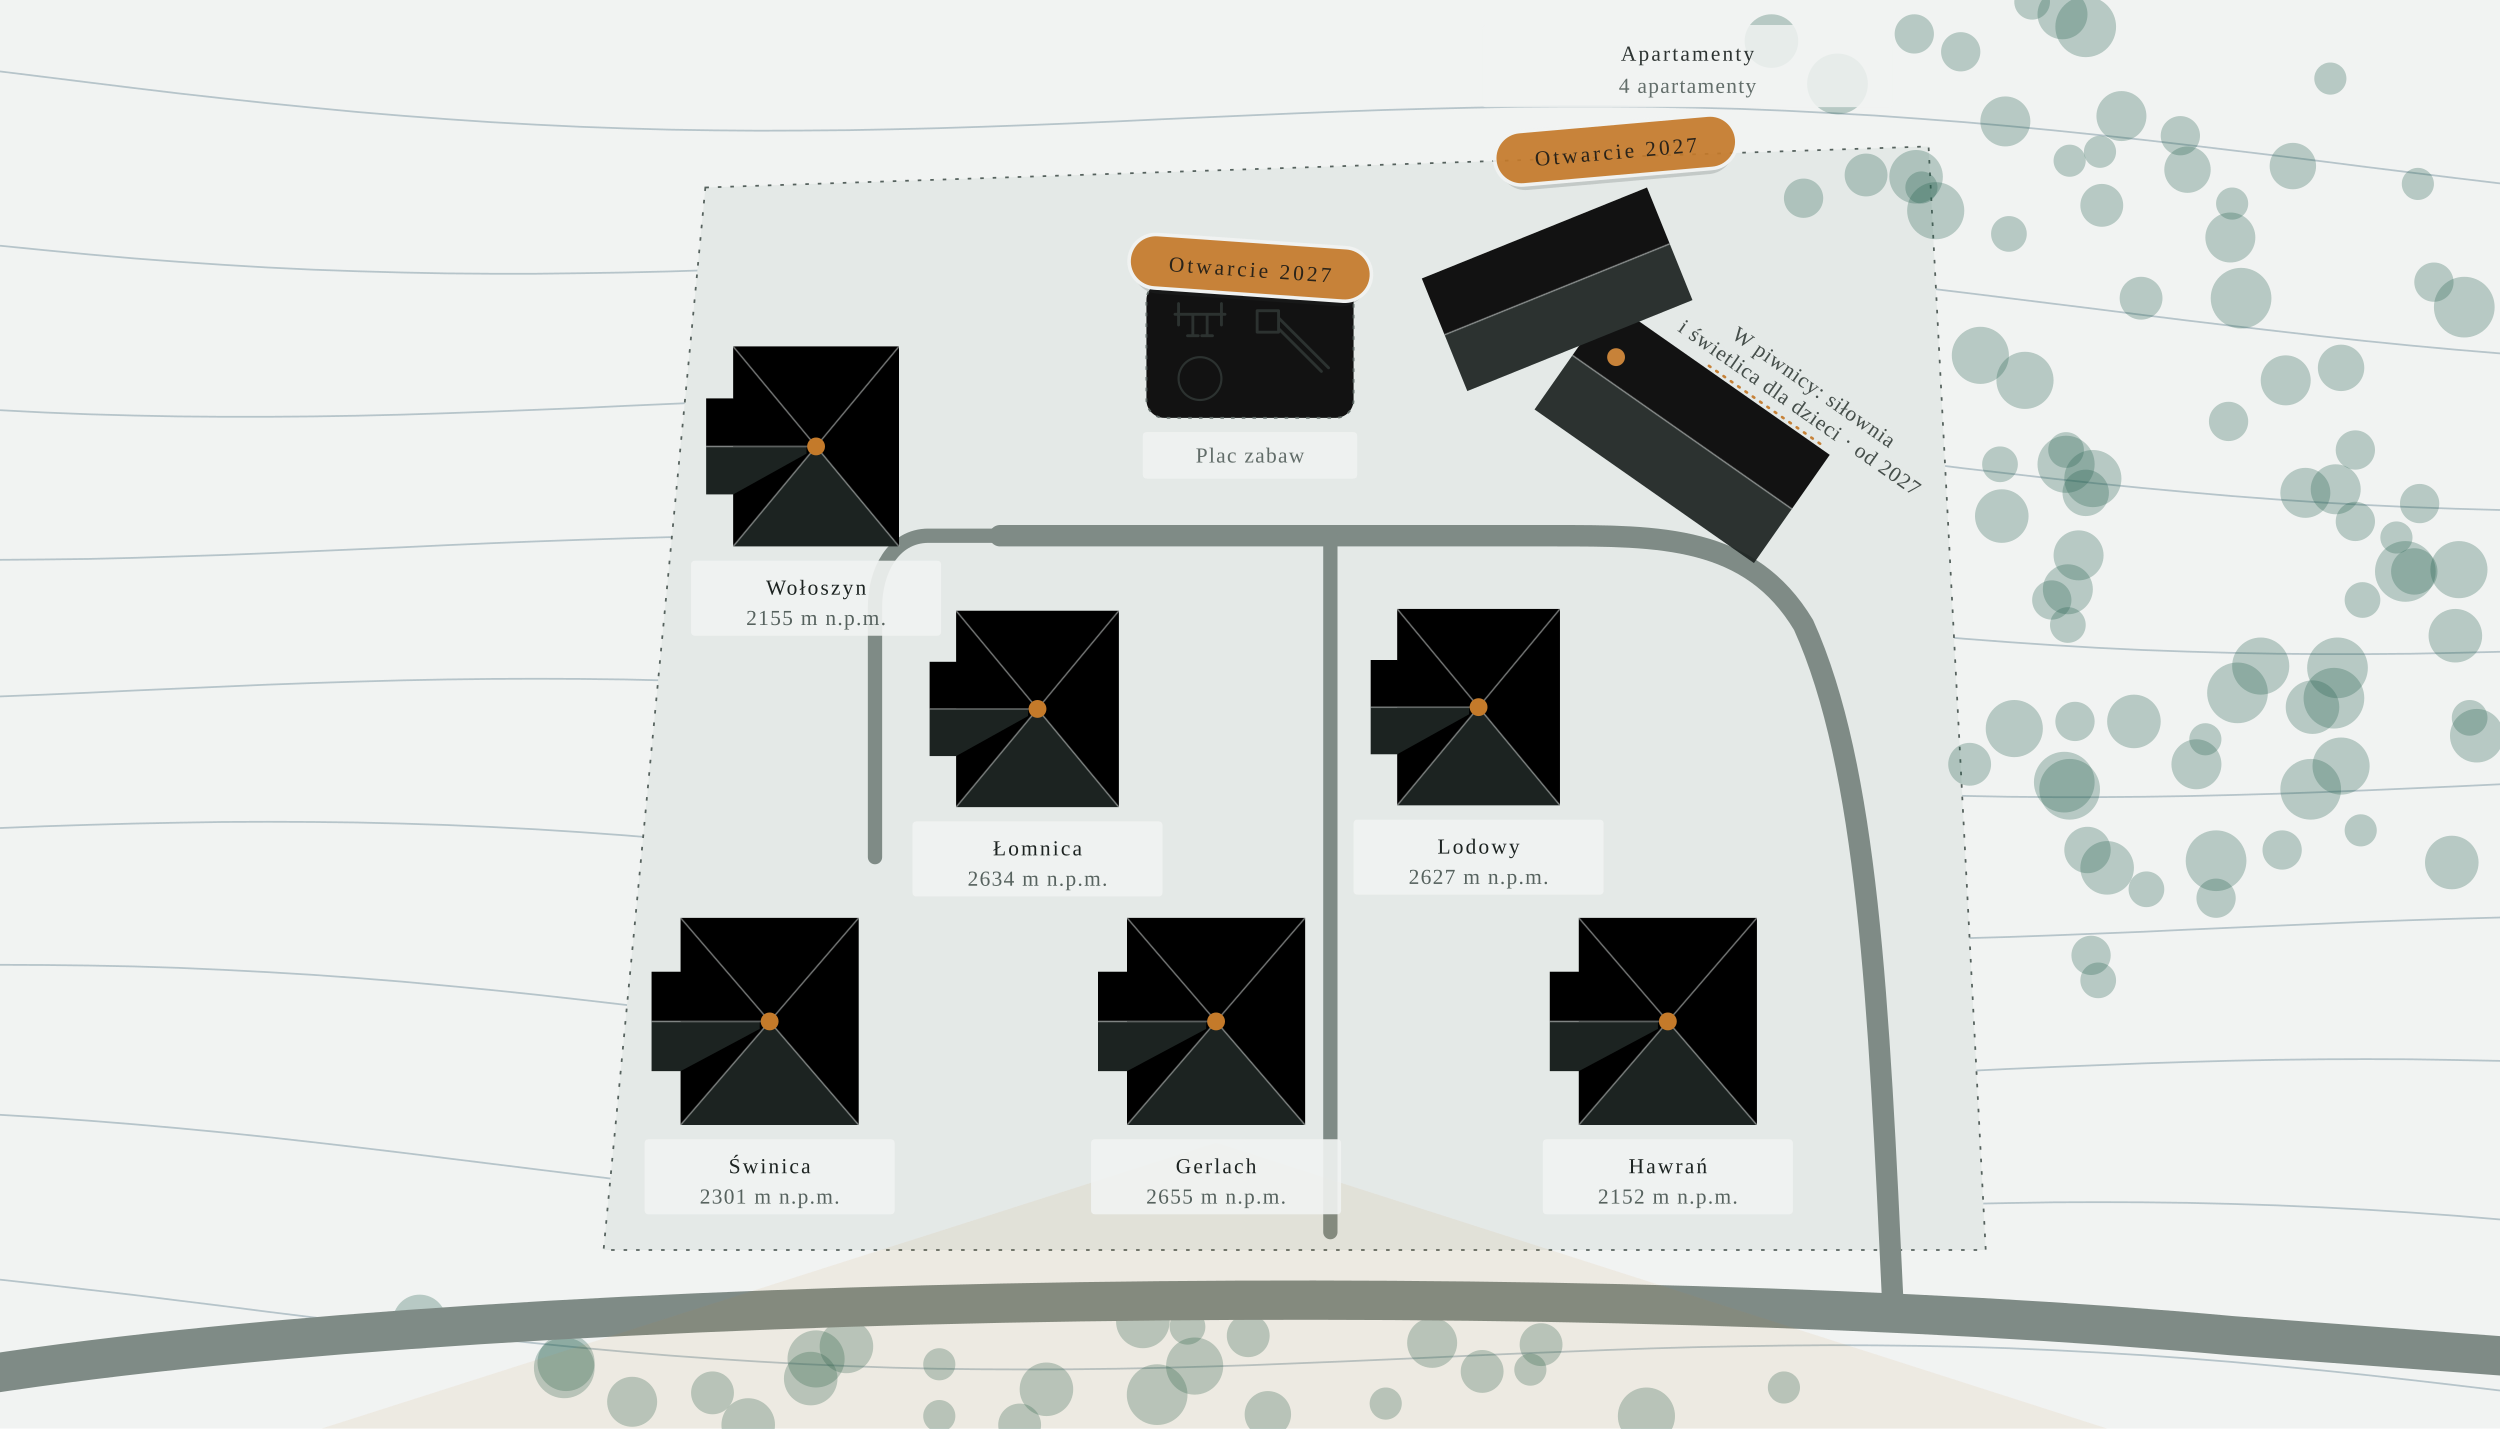
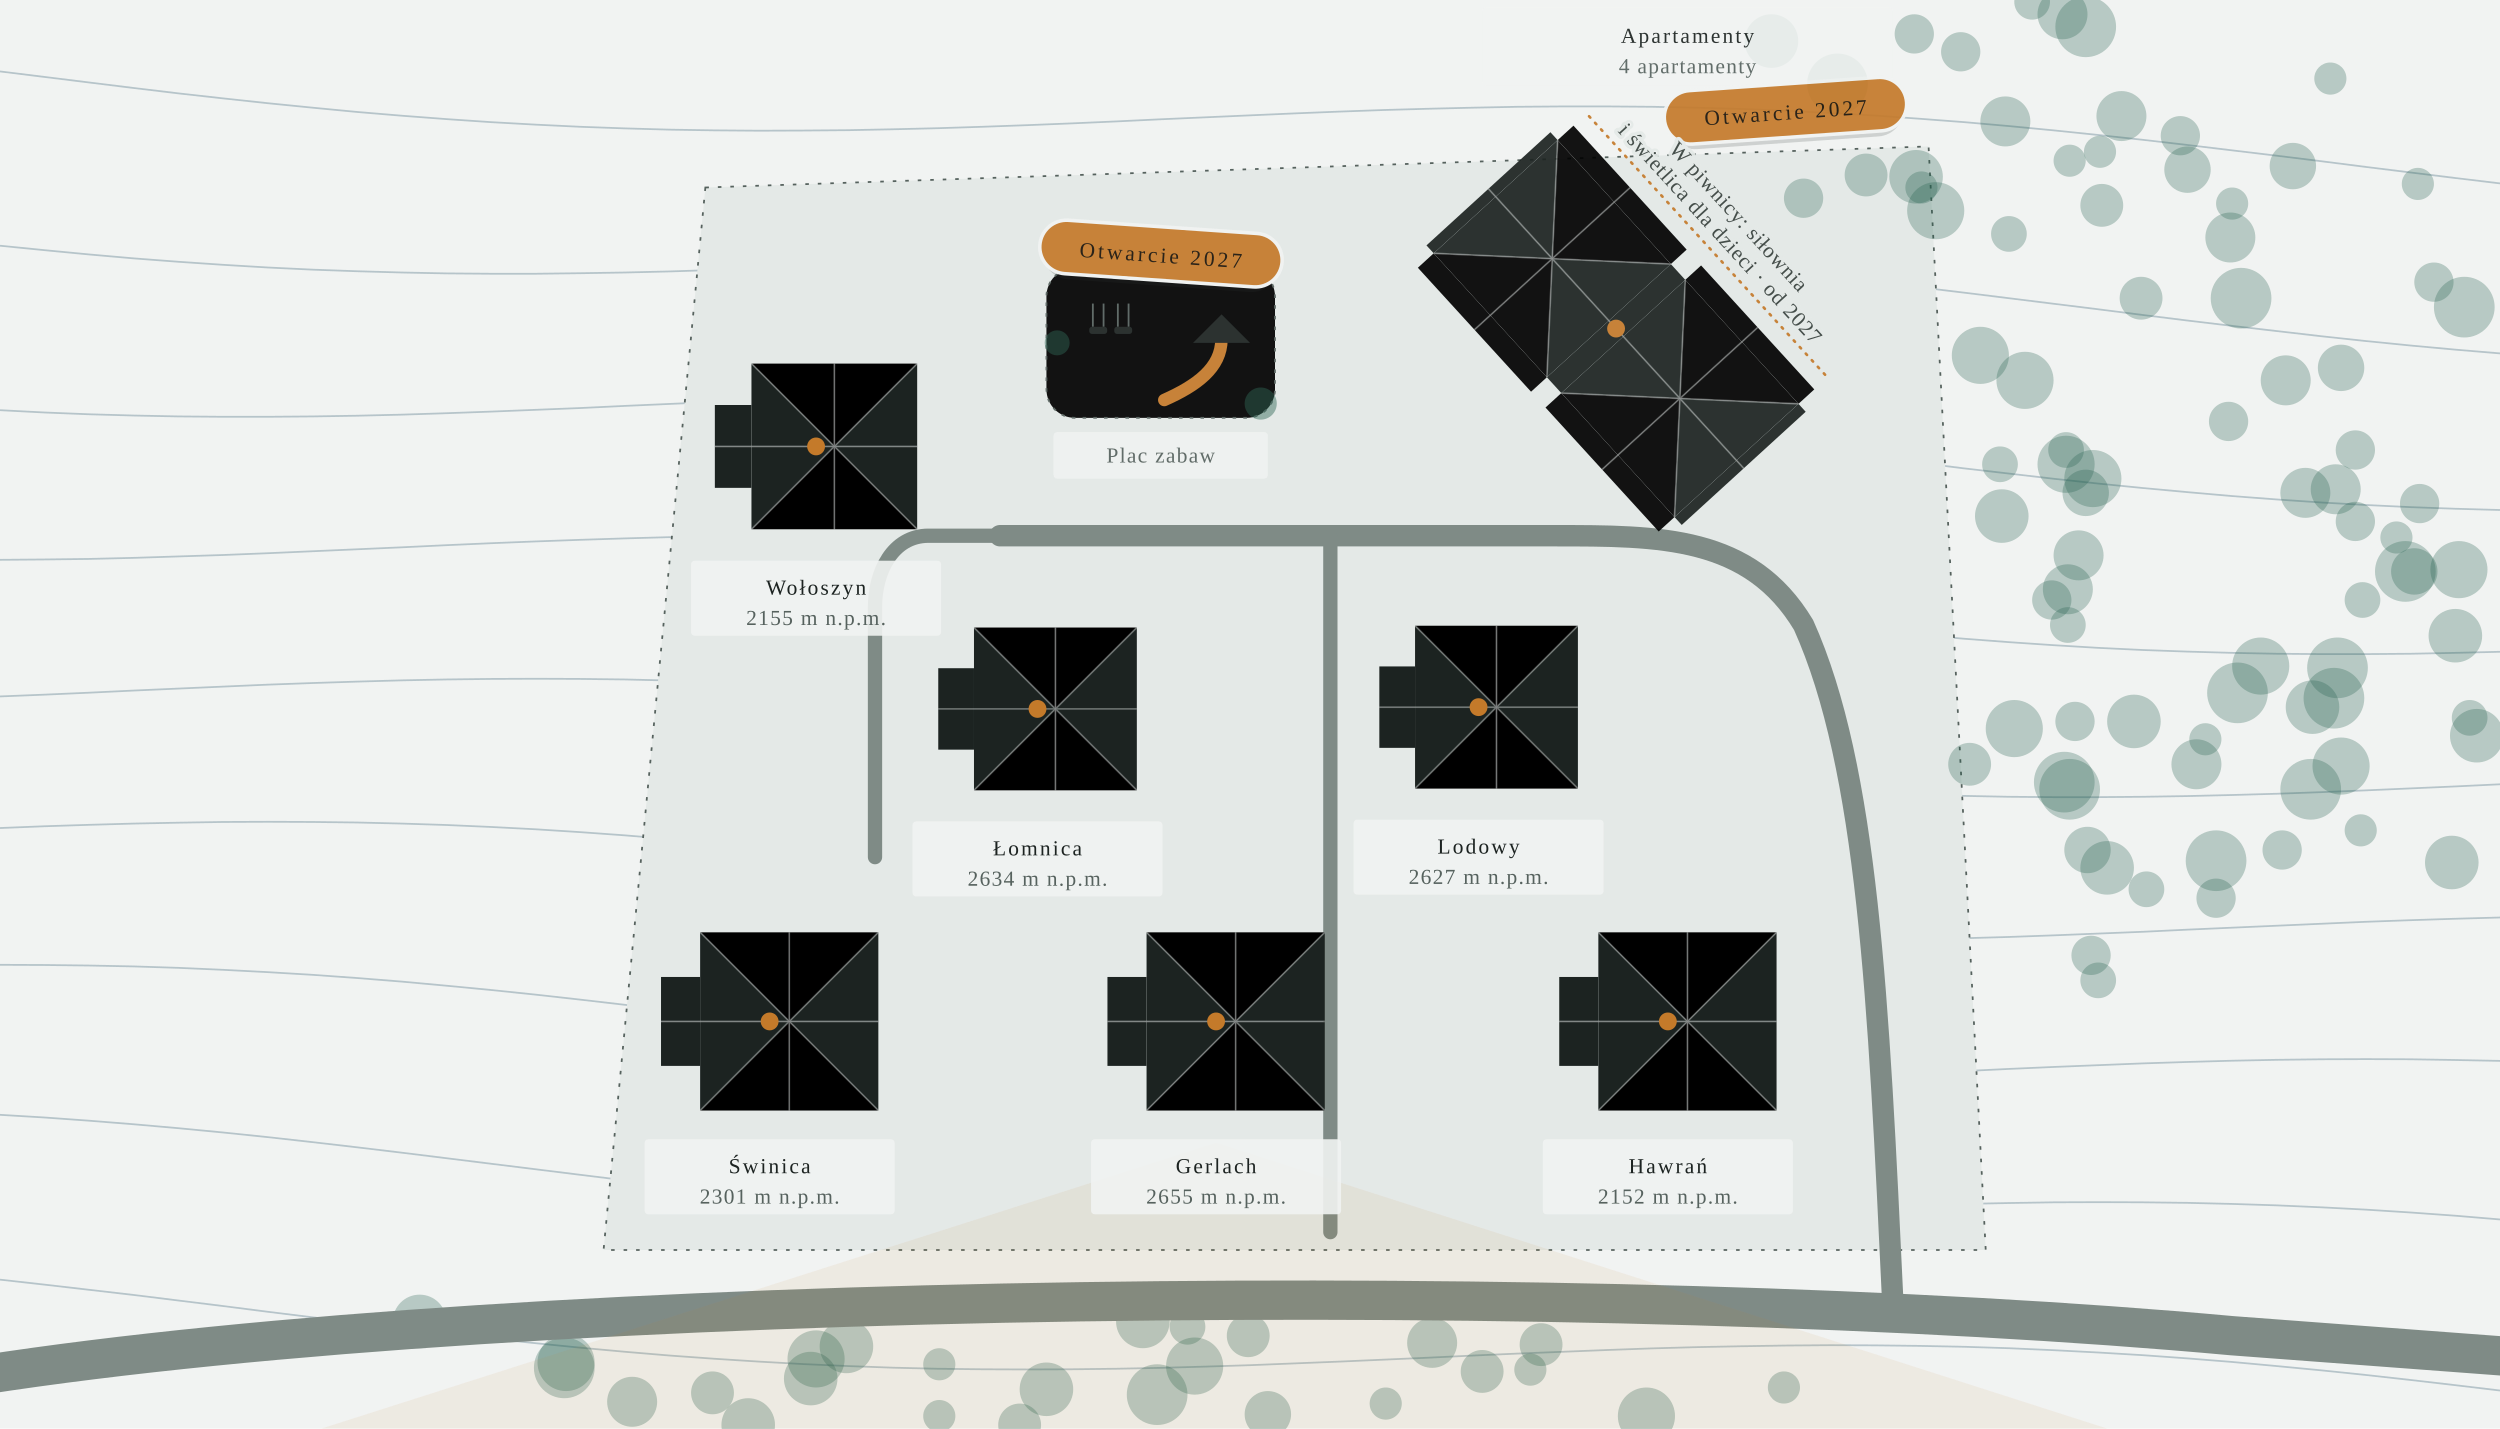
<svg xmlns="http://www.w3.org/2000/svg" viewBox="0 0 1400 800" role="img" aria-labelledby="g1-tytul">
-   <style>.teren{fill:var(--color-tlo,#f1f3f2)}.dzialka{fill:var(--color-tlo-2,#e4e9e7)}.poziomice path{fill:none;stroke:var(--color-poziomica,#6e8b98);stroke-width:1;opacity:.45;vector-effect:non-scaling-stroke}.droga{fill:none;stroke:var(--color-linia-mocna,#7f8b86);stroke-linecap:round;stroke-linejoin:round}.ogrodzenie{fill:none;stroke:var(--color-wyciszony,#56625e);stroke-width:1;stroke-dasharray:2 5;vector-effect:non-scaling-stroke}.las circle{fill:var(--color-swierk,#1f5c4a);opacity:.28}.stozek{fill:var(--color-bursztyn,#c47a2a);opacity:.08}.dach{fill:var(--color-atrament,#1c2321)}.dach-jasna{fill:color-mix(in srgb,var(--color-atrament,#1c2321) 78%,var(--color-tlo,#f1f3f2))}.dach-ciemna{fill:color-mix(in srgb,var(--color-atrament,#1c2321) 92%,#000)}.kalenica{fill:none;stroke:var(--color-tlo-2,#e4e9e7);stroke-width:1;opacity:.35;vector-effect:non-scaling-stroke}.is-wkrotce{opacity:.92}.plac{fill:color-mix(in srgb,var(--color-bursztyn,#c47a2a) 18%,var(--color-tlo,#f1f3f2))}.plac-obrys{fill:none;stroke:var(--color-wyciszony,#56625e);stroke-width:1;stroke-dasharray:2 4;vector-effect:non-scaling-stroke}.plac-znak{fill:none;stroke:var(--color-atrament,#1c2321);stroke-width:1.6;stroke-linecap:round;stroke-linejoin:round}.plac-piasek{fill:color-mix(in srgb,var(--color-bursztyn,#c47a2a) 40%,var(--color-tlo,#f1f3f2));stroke:var(--color-atrament,#1c2321);stroke-width:1.2}.naklejka-tlo{fill:var(--color-bursztyn,#c47a2a);stroke:var(--color-tlo,#f1f3f2);stroke-width:2}.naklejka-cien{fill:var(--color-atrament,#1c2321);opacity:.18}.naklejka-tekst{font:700 12px var(--font-ui,sans-serif);letter-spacing:.14em;text-transform:uppercase;fill:#1a1208}.piwnica-tekst{font:500 11px var(--font-ui,sans-serif);letter-spacing:.04em;fill:var(--color-atrament-2,#37413d);paint-order:stroke;stroke:var(--color-tlo-2,#e4e9e7);stroke-width:4px;stroke-linejoin:round}.piwnica-linia{fill:none;stroke:var(--color-bursztyn,#c47a2a);stroke-width:1.5;stroke-dasharray:1 4;stroke-linecap:round;vector-effect:non-scaling-stroke}.en{display:none}:root[lang="en"] .naklejka .pl,:root[lang="en"] .piwnica .pl{display:none}:root[lang="en"] .naklejka .en,:root[lang="en"] .piwnica .en{display:inline}.nazwa{font:700 15px var(--font-tabliczka,Georgia,serif);letter-spacing:.1em;text-transform:uppercase;fill:var(--color-atrament,#1c2321)}.opis{font:500 12px var(--font-ui,sans-serif);letter-spacing:.06em;fill:var(--color-wyciszony,#56625e)}.znacznik{fill:var(--color-bursztyn,#c47a2a)}.etykieta-tlo{fill:var(--color-tlo,#f1f3f2);opacity:.9}</style>
+   <style>.teren{fill:var(--color-tlo,#f1f3f2)}.dzialka{fill:var(--color-tlo-2,#e4e9e7)}.poziomice path{fill:none;stroke:var(--color-poziomica,#6e8b98);stroke-width:1;opacity:.45;vector-effect:non-scaling-stroke}.droga{fill:none;stroke:var(--color-linia-mocna,#7f8b86);stroke-linecap:round;stroke-linejoin:round}.ogrodzenie{fill:none;stroke:var(--color-wyciszony,#56625e);stroke-width:1;stroke-dasharray:2 5;vector-effect:non-scaling-stroke}.las circle{fill:var(--color-swierk,#1f5c4a);opacity:.28}.stozek{fill:var(--color-bursztyn,#c47a2a);opacity:.08}.dach{fill:var(--color-atrament,#1c2321)}.dach-jasna{fill:color-mix(in srgb,var(--color-atrament,#1c2321) 70%,var(--color-tlo,#f1f3f2))}.dach-pol{fill:color-mix(in srgb,var(--color-atrament,#1c2321) 84%,var(--color-tlo,#f1f3f2))}.dach-ciemna{fill:color-mix(in srgb,var(--color-atrament,#1c2321) 92%,#000)}.kalenica{fill:none;stroke:var(--color-tlo-2,#e4e9e7);stroke-width:1;opacity:.35;vector-effect:non-scaling-stroke}.is-wkrotce{opacity:.92}.plac{fill:color-mix(in srgb,var(--color-bursztyn,#c47a2a) 18%,var(--color-tlo,#f1f3f2))}.plac-obrys{fill:none;stroke:var(--color-wyciszony,#56625e);stroke-width:1;stroke-dasharray:2 4;vector-effect:non-scaling-stroke}.plac-drewno{fill:none;stroke:color-mix(in srgb,var(--color-bursztyn,#c47a2a) 55%,var(--color-atrament,#1c2321));stroke-width:3;stroke-linecap:round}.plac-lancuch{fill:none;stroke:var(--color-wyciszony,#56625e);stroke-width:1;vector-effect:non-scaling-stroke}.plac-siedzisko{fill:var(--color-atrament,#1c2321)}.plac-drewno-pole{fill:color-mix(in srgb,var(--color-bursztyn,#c47a2a) 55%,var(--color-atrament,#1c2321))}.plac-zjezdzalnia{fill:none;stroke:var(--color-bursztyn,#c47a2a);stroke-width:7;stroke-linecap:round}.plac-piasek{fill:color-mix(in srgb,var(--color-bursztyn,#c47a2a) 35%,var(--color-tlo,#f1f3f2));stroke:color-mix(in srgb,var(--color-bursztyn,#c47a2a) 55%,var(--color-atrament,#1c2321));stroke-width:3}.plac-krzew{fill:var(--color-swierk,#1f5c4a);opacity:.45}.naklejka-tlo{fill:var(--color-bursztyn,#c47a2a);stroke:var(--color-tlo,#f1f3f2);stroke-width:2}.naklejka-cien{fill:var(--color-atrament,#1c2321);opacity:.18}.naklejka-tekst{font:700 12px var(--font-ui,sans-serif);letter-spacing:.14em;text-transform:uppercase;fill:#1a1208}.piwnica-tekst{font:500 11px var(--font-ui,sans-serif);letter-spacing:.04em;fill:var(--color-atrament-2,#37413d);paint-order:stroke;stroke:var(--color-tlo-2,#e4e9e7);stroke-width:4px;stroke-linejoin:round}.piwnica-linia{fill:none;stroke:var(--color-bursztyn,#c47a2a);stroke-width:1.5;stroke-dasharray:1 4;stroke-linecap:round;vector-effect:non-scaling-stroke}.en{display:none}:root[lang="en"] .naklejka .pl,:root[lang="en"] .piwnica .pl{display:none}:root[lang="en"] .naklejka .en,:root[lang="en"] .piwnica .en{display:inline}.nazwa{font:700 15px var(--font-tabliczka,Georgia,serif);letter-spacing:.1em;text-transform:uppercase;fill:var(--color-atrament,#1c2321)}.opis{font:500 12px var(--font-ui,sans-serif);letter-spacing:.06em;fill:var(--color-wyciszony,#56625e)}.znacznik{fill:var(--color-bursztyn,#c47a2a)}.etykieta-tlo{fill:var(--color-tlo,#f1f3f2);opacity:.9}</style>
  <rect class="teren" width="1400" height="800" />
  <g class="poziomice" id="warstwa-poziomice">
    <path d="M0,40.0 L25,43.1 L50,46.2 L75,49.3 L100,52.3 L125,55.1 L150,57.8 L175,60.3 L200,62.7 L225,64.8 L250,66.7 L275,68.4 L300,69.8 L325,71.0 L350,71.9 L375,72.6 L400,73.0 L425,73.2 L450,73.1 L475,72.9 L500,72.4 L525,71.8 L550,71.0 L575,70.1 L600,69.1 L625,68.0 L650,66.8 L675,65.7 L700,64.6 L725,63.5 L750,62.5 L775,61.6 L800,60.9 L825,60.3 L850,59.8 L875,59.6 L900,59.6 L925,59.8 L950,60.3 L975,61.0 L1000,62.0 L1025,63.3 L1050,64.7 L1075,66.5 L1100,68.4 L1125,70.6 L1150,73.0 L1175,75.6 L1200,78.3 L1225,81.2 L1250,84.2 L1275,87.2 L1300,90.3 L1325,93.5 L1350,96.6 L1375,99.7 L1400,102.7" />
    <path d="M0,137.6 L25,140.1 L50,142.5 L75,144.7 L100,146.6 L125,148.3 L150,149.8 L175,151.0 L200,151.9 L225,152.6 L250,153.1 L275,153.3 L300,153.3 L325,153.0 L350,152.6 L375,152.0 L400,151.2 L425,150.3 L450,149.3 L475,148.2 L500,147.1 L525,145.9 L550,144.8 L575,143.7 L600,142.7 L625,141.8 L650,141.1 L675,140.4 L700,140.0 L725,139.7 L750,139.7 L775,139.9 L800,140.4 L825,141.1 L850,142.0 L875,143.2 L900,144.7 L925,146.4 L950,148.3 L975,150.5 L1000,152.8 L1025,155.4 L1050,158.1 L1075,160.9 L1100,163.9 L1125,167.0 L1150,170.1 L1175,173.2 L1200,176.4 L1225,179.5 L1250,182.5 L1275,185.4 L1300,188.3 L1325,191.0 L1350,193.5 L1375,195.8 L1400,197.9" />
    <path d="M0,229.7 L25,231.0 L50,232.0 L75,232.7 L100,233.2 L125,233.4 L150,233.4 L175,233.2 L200,232.8 L225,232.2 L250,231.4 L275,230.5 L300,229.5 L325,228.5 L350,227.3 L375,226.2 L400,225.1 L425,224.0 L450,223.0 L475,222.1 L500,221.3 L525,220.6 L550,220.2 L575,219.9 L600,219.8 L625,220.0 L650,220.4 L675,221.1 L700,222.0 L725,223.2 L750,224.6 L775,226.3 L800,228.2 L825,230.3 L850,232.6 L875,235.2 L900,237.9 L925,240.7 L950,243.7 L975,246.7 L1000,249.8 L1025,253.0 L1050,256.1 L1075,259.2 L1100,262.3 L1125,265.2 L1150,268.1 L1175,270.8 L1200,273.3 L1225,275.6 L1250,277.8 L1275,279.7 L1300,281.4 L1325,282.8 L1350,284.0 L1375,284.9 L1400,285.6" />
    <path d="M0,313.5 L25,313.3 L50,313.0 L75,312.4 L100,311.6 L125,310.8 L150,309.8 L175,308.7 L200,307.6 L225,306.5 L250,305.3 L275,304.2 L300,303.2 L325,302.3 L350,301.5 L375,300.8 L400,300.3 L425,300.0 L450,299.9 L475,300.1 L500,300.5 L525,301.1 L550,302.0 L575,303.1 L600,304.5 L625,306.2 L650,308.1 L675,310.2 L700,312.5 L725,315.0 L750,317.7 L775,320.5 L800,323.4 L825,326.5 L850,329.6 L875,332.7 L900,335.8 L925,339.0 L950,342.0 L975,345.0 L1000,347.8 L1025,350.6 L1050,353.1 L1075,355.5 L1100,357.7 L1125,359.6 L1150,361.3 L1175,362.8 L1200,364.0 L1225,364.9 L1250,365.6 L1275,366.1 L1300,366.3 L1325,366.3 L1350,366.1 L1375,365.6 L1400,365.0" />
    <path d="M0,390.0 L25,389.0 L50,387.9 L75,386.7 L100,385.6 L125,384.5 L150,383.4 L175,382.5 L200,381.7 L225,381.0 L250,380.5 L275,380.2 L300,380.1 L325,380.2 L350,380.5 L375,381.1 L400,382.0 L425,383.1 L450,384.5 L475,386.1 L500,387.9 L525,390.0 L550,392.3 L575,394.8 L600,397.5 L625,400.3 L650,403.2 L675,406.2 L700,409.3 L725,412.4 L750,415.6 L775,418.7 L800,421.8 L825,424.8 L850,427.6 L875,430.4 L900,432.9 L925,435.3 L950,437.5 L975,439.5 L1000,441.2 L1025,442.7 L1050,444.0 L1075,445.0 L1100,445.7 L1125,446.2 L1150,446.4 L1175,446.4 L1200,446.2 L1225,445.8 L1250,445.2 L1275,444.5 L1300,443.6 L1325,442.6 L1350,441.5 L1375,440.4 L1400,439.2" />
    <path d="M0,463.7 L25,462.7 L50,461.9 L75,461.2 L100,460.7 L125,460.3 L150,460.2 L175,460.3 L200,460.6 L225,461.2 L250,462.0 L275,463.1 L300,464.4 L325,466.0 L350,467.8 L375,469.9 L400,472.1 L425,474.6 L450,477.2 L475,480.0 L500,483.0 L525,486.0 L550,489.1 L575,492.2 L600,495.3 L625,498.5 L650,501.5 L675,504.5 L700,507.4 L725,510.2 L750,512.8 L775,515.2 L800,517.4 L825,519.4 L850,521.2 L875,522.7 L900,524.0 L925,525.0 L950,525.7 L975,526.3 L1000,526.5 L1025,526.6 L1050,526.4 L1075,526.0 L1100,525.4 L1125,524.7 L1150,523.8 L1175,522.8 L1200,521.8 L1225,520.6 L1250,519.5 L1275,518.4 L1300,517.3 L1325,516.2 L1350,515.3 L1375,514.5 L1400,513.8" />
    <path d="M0,540.3 L25,540.4 L50,540.7 L75,541.2 L100,542.0 L125,543.1 L150,544.4 L175,545.9 L200,547.7 L225,549.7 L250,552.0 L275,554.4 L300,557.0 L325,559.8 L350,562.7 L375,565.7 L400,568.8 L425,571.9 L450,575.1 L475,578.2 L500,581.3 L525,584.3 L550,587.2 L575,590.0 L600,592.6 L625,595.0 L650,597.3 L675,599.3 L700,601.1 L725,602.6 L750,603.9 L775,605.0 L800,605.8 L825,606.3 L850,606.6 L875,606.7 L900,606.5 L925,606.2 L950,605.6 L975,604.9 L1000,604.0 L1025,603.1 L1050,602.0 L1075,600.9 L1100,599.8 L1125,598.6 L1150,597.5 L1175,596.5 L1200,595.5 L1225,594.7 L1250,594.0 L1275,593.5 L1300,593.2 L1325,593.1 L1350,593.2 L1375,593.6 L1400,594.1" />
    <path d="M0,624.3 L25,625.8 L50,627.6 L75,629.6 L100,631.8 L125,634.2 L150,636.8 L175,639.6 L200,642.5 L225,645.5 L250,648.6 L275,651.7 L300,654.8 L325,657.9 L350,661.0 L375,664.1 L400,667.0 L425,669.8 L450,672.4 L475,674.9 L500,677.1 L525,679.2 L550,681.0 L575,682.6 L600,683.9 L625,685.0 L650,685.8 L675,686.4 L700,686.7 L725,686.8 L750,686.7 L775,686.3 L800,685.8 L825,685.1 L850,684.3 L875,683.3 L900,682.3 L925,681.2 L950,680.0 L975,678.9 L1000,677.8 L1025,676.7 L1050,675.8 L1075,674.9 L1100,674.2 L1125,673.7 L1150,673.3 L1175,673.2 L1200,673.3 L1225,673.6 L1250,674.2 L1275,675.0 L1300,676.1 L1325,677.4 L1350,679.0 L1375,680.8 L1400,682.9" />
    <path d="M0,716.6 L25,719.4 L50,722.3 L75,725.2 L100,728.3 L125,731.4 L150,734.6 L175,737.7 L200,740.8 L225,743.8 L250,746.7 L275,749.6 L300,752.2 L325,754.7 L350,757.0 L375,759.1 L400,760.9 L425,762.5 L450,763.9 L475,765.0 L500,765.9 L525,766.5 L550,766.8 L575,766.9 L600,766.8 L625,766.5 L650,766.0 L675,765.3 L700,764.5 L725,763.5 L750,762.5 L775,761.4 L800,760.3 L825,759.1 L850,758.0 L875,757.0 L900,756.0 L925,755.1 L950,754.4 L975,753.9 L1000,753.5 L1025,753.3 L1050,753.4 L1075,753.7 L1100,754.2 L1125,755.0 L1150,756.1 L1175,757.4 L1200,758.9 L1225,760.7 L1250,762.7 L1275,765.0 L1300,767.4 L1325,770.0 L1350,772.8 L1375,775.7 L1400,778.7" />
  </g>
  <g id="warstwa-dzialka">
    <path class="dzialka" d="M395,105 L1080,82 L1112,700 L338,700 Z" />
    <path class="ogrodzenie" d="M395,105 L1080,82 L1112,700 L338,700 Z" />
  </g>
  <g class="las" id="warstwa-las">
    <circle cx="1134" cy="213" r="16" />
    <circle cx="1266" cy="373" r="16" />
    <circle cx="1176" cy="85" r="9" />
    <circle cx="1308" cy="274" r="14" />
    <circle cx="1355" cy="282" r="11" />
    <circle cx="1195" cy="404" r="15" />
    <circle cx="1363" cy="158" r="11" />
    <circle cx="1123" cy="68" r="14" />
    <circle cx="1291" cy="276" r="14" />
    <circle cx="1235" cy="414" r="9" />
    <circle cx="1311" cy="206" r="13" />
    <circle cx="1347" cy="320" r="17" />
    <circle cx="1323" cy="336" r="10" />
    <circle cx="1295" cy="396" r="15" />
    <circle cx="1307" cy="391" r="17" />
    <circle cx="1172" cy="268" r="16" />
    <circle cx="1342" cy="301" r="9" />
    <circle cx="1157" cy="260" r="16" />
    <circle cx="1125" cy="131" r="10" />
    <circle cx="1164" cy="311" r="14" />
    <circle cx="1225" cy="95" r="13" />
    <circle cx="1311" cy="429" r="16" />
    <circle cx="1175" cy="549" r="10" />
    <circle cx="1158" cy="330" r="14" />
    <circle cx="1284" cy="93" r="13" />
    <circle cx="1305" cy="44" r="9" />
    <circle cx="1169" cy="476" r="13" />
    <circle cx="1322" cy="465" r="9" />
    <circle cx="1188" cy="65" r="14" />
    <circle cx="1387" cy="412" r="15" />
    <circle cx="1249" cy="133" r="14" />
    <circle cx="1121" cy="289" r="15" />
    <circle cx="1159" cy="442" r="17" />
    <circle cx="1177" cy="115" r="12" />
    <circle cx="1278" cy="476" r="11" />
    <circle cx="1354" cy="103" r="9" />
    <circle cx="1109" cy="199" r="16" />
    <circle cx="1162" cy="404" r="11" />
    <circle cx="1103" cy="428" r="12" />
    <circle cx="1168" cy="276" r="13" />
    <circle cx="1280" cy="213" r="14" />
    <circle cx="1375" cy="356" r="15" />
    <circle cx="1171" cy="535" r="11" />
    <circle cx="1241" cy="482" r="17" />
    <circle cx="1248" cy="236" r="11" />
    <circle cx="1373" cy="483" r="15" />
    <circle cx="1309" cy="374" r="17" />
    <circle cx="1253" cy="388" r="17" />
    <circle cx="1319" cy="292" r="11" />
    <circle cx="1159" cy="90" r="9" />
    <circle cx="1157" cy="252" r="10" />
    <circle cx="1352" cy="320" r="13" />
    <circle cx="1383" cy="402" r="10" />
    <circle cx="1255" cy="167" r="17" />
    <circle cx="1230" cy="428" r="14" />
    <circle cx="1156" cy="438" r="17" />
    <circle cx="1380" cy="172" r="17" />
    <circle cx="1319" cy="252" r="11" />
    <circle cx="1120" cy="260" r="10" />
    <circle cx="1241" cy="503" r="11" />
    <circle cx="1149" cy="336" r="11" />
    <circle cx="1158" cy="350" r="10" />
    <circle cx="1128" cy="408" r="16" />
    <circle cx="1221" cy="76" r="11" />
    <circle cx="1294" cy="442" r="17" />
    <circle cx="1377" cy="319" r="16" />
    <circle cx="1250" cy="114" r="9" />
    <circle cx="1180" cy="486" r="15" />
    <circle cx="1202" cy="498" r="10" />
    <circle cx="1199" cy="167" r="12" />
    <circle cx="830" cy="768" r="12" />
    <circle cx="999" cy="777" r="9" />
    <circle cx="648" cy="781" r="17" />
    <circle cx="586" cy="778" r="15" />
    <circle cx="922" cy="793" r="16" />
    <circle cx="316" cy="766" r="17" />
    <circle cx="454" cy="772" r="15" />
    <circle cx="399" cy="780" r="12" />
    <circle cx="776" cy="786" r="9" />
    <circle cx="571" cy="798" r="12" />
    <circle cx="526" cy="764" r="9" />
    <circle cx="640" cy="740" r="15" />
    <circle cx="235" cy="740" r="15" />
    <circle cx="710" cy="792" r="13" />
    <circle cx="665" cy="743" r="10" />
    <circle cx="317" cy="763" r="16" />
    <circle cx="354" cy="785" r="14" />
    <circle cx="863" cy="753" r="12" />
    <circle cx="526" cy="793" r="9" />
    <circle cx="457" cy="761" r="16" />
    <circle cx="419" cy="798" r="15" />
    <circle cx="669" cy="765" r="16" />
    <circle cx="699" cy="748" r="12" />
    <circle cx="474" cy="754" r="15" />
    <circle cx="857" cy="767" r="9" />
    <circle cx="802" cy="752" r="14" />
    <circle cx="1072" cy="19" r="11" />
    <circle cx="1084" cy="118" r="16" />
    <circle cx="1045" cy="98" r="12" />
    <circle cx="1098" cy="29" r="11" />
    <circle cx="1029" cy="47" r="17" />
    <circle cx="1010" cy="111" r="11" />
    <circle cx="1076" cy="105" r="9" />
    <circle cx="1155" cy="8" r="14" />
    <circle cx="1168" cy="15" r="17" />
    <circle cx="1073" cy="99" r="15" />
    <circle cx="992" cy="23" r="15" />
    <circle cx="1138" cy="1" r="10" />
  </g>
  <g id="warstwa-drogi">
    <path class="droga" stroke-width="22" d="M-10,770 C300,722 900,716 1250,748 L1410,760" />
    <path class="droga" stroke-width="12" d="M1060,730 C1052,560 1046,430 1010,350 C980,300 930,300 870,300 L560,300" />
    <path class="droga" stroke-width="8" d="M745,300 L745,690 M560,300 L520,300 C500,300 490,320 490,340 L490,480" />
  </g>
  <g id="warstwa-widok">
    <path class="stozek" d="M681,640 L180,800 L1180,800 Z" />
  </g>
  <g id="budynki">
    <g id="b-dom-woloszyn" class="budynek" data-nazwa="Wołoszyn" data-szczyt-m="2155" tabindex="0" role="button" aria-label="Domek Wołoszyn">
-       <g transform="translate(457 250) rotate(0)">
-         <path class="dach-jasna" d="M-46.44,-56.0 L46.44,-56.0 L0,0 Z" />
-         <path class="dach-ciemna" d="M46.44,-56.0 L46.44,56.0 L0,0 Z" />
-         <path class="dach" d="M46.44,56.0 L-46.44,56.0 L0,0 Z" />
-         <path class="dach-jasna" d="M-46.44,56.0 L-46.44,-56.0 L0,0 Z" />
-         <path class="dach-jasna" d="M-61.56,-26.88 L-46.44,-26.88 L-5.376,-4.032 L-5.376,0 L-61.56,0 Z" />
-         <path class="dach" d="M-61.56,0 L-5.376,0 L-5.376,4.032 L-46.44,26.88 L-61.56,26.88 Z" />
-         <path class="kalenica" d="M-46.44,-56.0 L46.44,56.0 M46.44,-56.0 L-46.44,56.0 M-61.56,0 L0,0" />
+       <g transform="translate(467.2168 250) rotate(0)">
+         <path class="dach dach-pol" d="M-66.9,-23.2 L-46.4,-23.2 L-46.4,0.0 L-66.9,0.0 Z" />
+         <path class="dach" d="M-66.9,0.0 L-46.4,0.0 L-46.4,23.2 L-66.9,23.2 Z" />
+         <path class="dach-jasna" d="M0.0,0.0 L0.0,-46.4 L-46.4,-46.4 Z" />
+         <path class="dach-ciemna" d="M0.0,0.0 L0.0,-46.4 L46.4,-46.4 Z" />
+         <path class="dach dach-pol" d="M0.0,0.0 L46.4,0.0 L46.4,-46.4 Z" />
+         <path class="dach" d="M0.0,0.0 L46.4,0.0 L46.4,46.4 Z" />
+         <path class="dach-ciemna" d="M0.0,0.0 L0.0,46.4 L46.4,46.4 Z" />
+         <path class="dach-jasna" d="M0.0,0.0 L0.0,46.4 L-46.4,46.4 Z" />
+         <path class="dach" d="M0.0,0.0 L-46.4,0.0 L-46.4,46.4 Z" />
+         <path class="dach dach-pol" d="M0.0,0.0 L-46.4,0.0 L-46.4,-46.4 Z" />
+         <path class="kalenica" d="M0,-46.44 L0,46.44 M-46.44,0 L46.44,0 M-46.44,-46.44 L46.44,46.44 M46.44,-46.44 L-46.44,46.44 M-66.874,0 L-46.44,0" />
      </g>
      <circle class="znacznik" cx="457" cy="250" r="5" />
      <rect class="etykieta-tlo" x="387" y="314.0" width="140" height="42" rx="2" />
      <text class="nazwa" x="457" y="333.0" text-anchor="middle">Wołoszyn</text>
      <text class="opis" x="457" y="350.0" text-anchor="middle">2155 m n.p.m.</text>
    </g>
    <g id="b-dom-lomnica" class="budynek" data-nazwa="Łomnica" data-szczyt-m="2634" tabindex="0" role="button" aria-label="Domek Łomnica">
-       <g transform="translate(581 397) rotate(0)">
-         <path class="dach-jasna" d="M-45.58,-55.0 L45.58,-55.0 L0,0 Z" />
-         <path class="dach-ciemna" d="M45.58,-55.0 L45.58,55.0 L0,0 Z" />
-         <path class="dach" d="M45.58,55.0 L-45.58,55.0 L0,0 Z" />
-         <path class="dach-jasna" d="M-45.58,55.0 L-45.58,-55.0 L0,0 Z" />
-         <path class="dach-jasna" d="M-60.42,-26.4 L-45.58,-26.4 L-5.28,-3.96 L-5.28,0 L-60.42,0 Z" />
-         <path class="dach" d="M-60.42,0 L-5.28,0 L-5.28,3.96 L-45.58,26.4 L-60.42,26.4 Z" />
-         <path class="kalenica" d="M-45.58,-55.0 L45.58,55.0 M45.58,-55.0 L-45.58,55.0 M-60.42,0 L0,0" />
+       <g transform="translate(591.0276 397) rotate(0)">
+         <path class="dach dach-pol" d="M-65.6,-22.8 L-45.6,-22.8 L-45.6,0.0 L-65.6,0.0 Z" />
+         <path class="dach" d="M-65.6,0.0 L-45.6,0.0 L-45.6,22.8 L-65.6,22.8 Z" />
+         <path class="dach-jasna" d="M0.0,0.0 L0.0,-45.6 L-45.6,-45.6 Z" />
+         <path class="dach-ciemna" d="M0.0,0.0 L0.0,-45.6 L45.6,-45.6 Z" />
+         <path class="dach dach-pol" d="M0.0,0.0 L45.6,0.0 L45.6,-45.6 Z" />
+         <path class="dach" d="M0.0,0.0 L45.6,0.0 L45.6,45.6 Z" />
+         <path class="dach-ciemna" d="M0.0,0.0 L0.0,45.6 L45.6,45.6 Z" />
+         <path class="dach-jasna" d="M0.0,0.0 L0.0,45.6 L-45.6,45.6 Z" />
+         <path class="dach" d="M0.0,0.0 L-45.6,0.0 L-45.6,45.6 Z" />
+         <path class="dach dach-pol" d="M0.0,0.0 L-45.6,0.0 L-45.6,-45.6 Z" />
+         <path class="kalenica" d="M0,-45.58 L0,45.58 M-45.58,0 L45.58,0 M-45.58,-45.58 L45.58,45.58 M45.58,-45.58 L-45.58,45.58 M-65.635,0 L-45.58,0" />
      </g>
      <circle class="znacznik" cx="581" cy="397" r="5" />
      <rect class="etykieta-tlo" x="511" y="460.0" width="140" height="42" rx="2" />
      <text class="nazwa" x="581" y="479.0" text-anchor="middle">Łomnica</text>
      <text class="opis" x="581" y="496.0" text-anchor="middle">2634 m n.p.m.</text>
    </g>
    <g id="b-dom-lodowy" class="budynek" data-nazwa="Lodowy" data-szczyt-m="2627" tabindex="0" role="button" aria-label="Domek Lodowy">
-       <g transform="translate(828 396) rotate(0)">
-         <path class="dach-jasna" d="M-45.58,-55.0 L45.58,-55.0 L0,0 Z" />
-         <path class="dach-ciemna" d="M45.58,-55.0 L45.58,55.0 L0,0 Z" />
-         <path class="dach" d="M45.58,55.0 L-45.58,55.0 L0,0 Z" />
-         <path class="dach-jasna" d="M-45.58,55.0 L-45.58,-55.0 L0,0 Z" />
-         <path class="dach-jasna" d="M-60.42,-26.4 L-45.58,-26.4 L-5.28,-3.96 L-5.28,0 L-60.42,0 Z" />
-         <path class="dach" d="M-60.42,0 L-5.28,0 L-5.28,3.96 L-45.58,26.4 L-60.42,26.4 Z" />
-         <path class="kalenica" d="M-45.58,-55.0 L45.58,55.0 M45.58,-55.0 L-45.58,55.0 M-60.42,0 L0,0" />
+       <g transform="translate(838.0276 396) rotate(0)">
+         <path class="dach dach-pol" d="M-65.6,-22.8 L-45.6,-22.8 L-45.6,0.0 L-65.6,0.0 Z" />
+         <path class="dach" d="M-65.6,0.0 L-45.6,0.0 L-45.6,22.8 L-65.6,22.8 Z" />
+         <path class="dach-jasna" d="M0.0,0.0 L0.0,-45.6 L-45.6,-45.6 Z" />
+         <path class="dach-ciemna" d="M0.0,0.0 L0.0,-45.6 L45.6,-45.6 Z" />
+         <path class="dach dach-pol" d="M0.0,0.0 L45.6,0.0 L45.6,-45.6 Z" />
+         <path class="dach" d="M0.0,0.0 L45.6,0.0 L45.6,45.6 Z" />
+         <path class="dach-ciemna" d="M0.0,0.0 L0.0,45.6 L45.6,45.6 Z" />
+         <path class="dach-jasna" d="M0.0,0.0 L0.0,45.6 L-45.6,45.6 Z" />
+         <path class="dach" d="M0.0,0.0 L-45.6,0.0 L-45.6,45.6 Z" />
+         <path class="dach dach-pol" d="M0.0,0.0 L-45.6,0.0 L-45.6,-45.6 Z" />
+         <path class="kalenica" d="M0,-45.58 L0,45.58 M-45.58,0 L45.58,0 M-45.58,-45.58 L45.58,45.58 M45.58,-45.58 L-45.58,45.58 M-65.635,0 L-45.58,0" />
      </g>
      <circle class="znacznik" cx="828" cy="396" r="5" />
      <rect class="etykieta-tlo" x="758" y="459.0" width="140" height="42" rx="2" />
      <text class="nazwa" x="828" y="478.0" text-anchor="middle">Lodowy</text>
      <text class="opis" x="828" y="495.0" text-anchor="middle">2627 m n.p.m.</text>
    </g>
    <g id="b-dom-swinica" class="budynek" data-nazwa="Świnica" data-szczyt-m="2301" tabindex="0" role="button" aria-label="Domek Świnica">
-       <g transform="translate(431 572) rotate(0)">
-         <path class="dach-jasna" d="M-49.88,-58.0 L49.88,-58.0 L0,0 Z" />
-         <path class="dach-ciemna" d="M49.88,-58.0 L49.88,58.0 L0,0 Z" />
-         <path class="dach" d="M49.88,58.0 L-49.88,58.0 L0,0 Z" />
-         <path class="dach-jasna" d="M-49.88,58.0 L-49.88,-58.0 L0,0 Z" />
-         <path class="dach-jasna" d="M-66.12,-27.84 L-49.88,-27.84 L-5.568,-4.176 L-5.568,0 L-66.12,0 Z" />
-         <path class="dach" d="M-66.12,0 L-5.568,0 L-5.568,4.176 L-49.88,27.84 L-66.12,27.84 Z" />
-         <path class="kalenica" d="M-49.88,-58.0 L49.88,58.0 M49.88,-58.0 L-49.88,58.0 M-66.12,0 L0,0" />
+       <g transform="translate(441.9736 572) rotate(0)">
+         <path class="dach dach-pol" d="M-71.8,-24.9 L-49.9,-24.9 L-49.9,0.0 L-71.8,0.0 Z" />
+         <path class="dach" d="M-71.8,0.0 L-49.9,0.0 L-49.9,24.9 L-71.8,24.9 Z" />
+         <path class="dach-jasna" d="M0.0,0.0 L0.0,-49.9 L-49.9,-49.9 Z" />
+         <path class="dach-ciemna" d="M0.0,0.0 L0.0,-49.9 L49.9,-49.9 Z" />
+         <path class="dach dach-pol" d="M0.0,0.0 L49.9,0.0 L49.9,-49.9 Z" />
+         <path class="dach" d="M0.0,0.0 L49.9,0.0 L49.9,49.9 Z" />
+         <path class="dach-ciemna" d="M0.0,0.0 L0.0,49.9 L49.9,49.9 Z" />
+         <path class="dach-jasna" d="M0.0,0.0 L0.0,49.9 L-49.9,49.9 Z" />
+         <path class="dach" d="M0.0,0.0 L-49.9,0.0 L-49.9,49.9 Z" />
+         <path class="dach dach-pol" d="M0.0,0.0 L-49.9,0.0 L-49.9,-49.9 Z" />
+         <path class="kalenica" d="M0,-49.88 L0,49.88 M-49.88,0 L49.88,0 M-49.88,-49.88 L49.88,49.88 M49.88,-49.88 L-49.88,49.88 M-71.827,0 L-49.88,0" />
      </g>
      <circle class="znacznik" cx="431" cy="572" r="5" />
      <rect class="etykieta-tlo" x="361" y="638.0" width="140" height="42" rx="2" />
      <text class="nazwa" x="431" y="657.0" text-anchor="middle">Świnica</text>
      <text class="opis" x="431" y="674.0" text-anchor="middle">2301 m n.p.m.</text>
    </g>
    <g id="b-dom-gerlach" class="budynek" data-nazwa="Gerlach" data-szczyt-m="2655" tabindex="0" role="button" aria-label="Domek Gerlach">
-       <g transform="translate(681 572) rotate(0)">
-         <path class="dach-jasna" d="M-49.88,-58.0 L49.88,-58.0 L0,0 Z" />
-         <path class="dach-ciemna" d="M49.88,-58.0 L49.88,58.0 L0,0 Z" />
-         <path class="dach" d="M49.88,58.0 L-49.88,58.0 L0,0 Z" />
-         <path class="dach-jasna" d="M-49.88,58.0 L-49.88,-58.0 L0,0 Z" />
-         <path class="dach-jasna" d="M-66.12,-27.84 L-49.88,-27.84 L-5.568,-4.176 L-5.568,0 L-66.12,0 Z" />
-         <path class="dach" d="M-66.12,0 L-5.568,0 L-5.568,4.176 L-49.88,27.84 L-66.12,27.84 Z" />
-         <path class="kalenica" d="M-49.88,-58.0 L49.88,58.0 M49.88,-58.0 L-49.88,58.0 M-66.12,0 L0,0" />
+       <g transform="translate(691.9736 572) rotate(0)">
+         <path class="dach dach-pol" d="M-71.8,-24.9 L-49.9,-24.9 L-49.9,0.0 L-71.8,0.0 Z" />
+         <path class="dach" d="M-71.8,0.0 L-49.9,0.0 L-49.9,24.9 L-71.8,24.9 Z" />
+         <path class="dach-jasna" d="M0.0,0.0 L0.0,-49.9 L-49.9,-49.9 Z" />
+         <path class="dach-ciemna" d="M0.0,0.0 L0.0,-49.9 L49.9,-49.9 Z" />
+         <path class="dach dach-pol" d="M0.0,0.0 L49.9,0.0 L49.9,-49.9 Z" />
+         <path class="dach" d="M0.0,0.0 L49.9,0.0 L49.9,49.9 Z" />
+         <path class="dach-ciemna" d="M0.0,0.0 L0.0,49.9 L49.9,49.9 Z" />
+         <path class="dach-jasna" d="M0.0,0.0 L0.0,49.9 L-49.9,49.9 Z" />
+         <path class="dach" d="M0.0,0.0 L-49.9,0.0 L-49.9,49.9 Z" />
+         <path class="dach dach-pol" d="M0.0,0.0 L-49.9,0.0 L-49.9,-49.9 Z" />
+         <path class="kalenica" d="M0,-49.88 L0,49.88 M-49.88,0 L49.88,0 M-49.88,-49.88 L49.88,49.88 M49.88,-49.88 L-49.88,49.88 M-71.827,0 L-49.88,0" />
      </g>
      <circle class="znacznik" cx="681" cy="572" r="5" />
      <rect class="etykieta-tlo" x="611" y="638.0" width="140" height="42" rx="2" />
      <text class="nazwa" x="681" y="657.0" text-anchor="middle">Gerlach</text>
      <text class="opis" x="681" y="674.0" text-anchor="middle">2655 m n.p.m.</text>
    </g>
    <g id="b-dom-hawran" class="budynek" data-nazwa="Hawrań" data-szczyt-m="2152" tabindex="0" role="button" aria-label="Domek Hawrań">
-       <g transform="translate(934 572) rotate(0)">
-         <path class="dach-jasna" d="M-49.88,-58.0 L49.88,-58.0 L0,0 Z" />
-         <path class="dach-ciemna" d="M49.88,-58.0 L49.88,58.0 L0,0 Z" />
-         <path class="dach" d="M49.88,58.0 L-49.88,58.0 L0,0 Z" />
-         <path class="dach-jasna" d="M-49.88,58.0 L-49.88,-58.0 L0,0 Z" />
-         <path class="dach-jasna" d="M-66.12,-27.84 L-49.88,-27.84 L-5.568,-4.176 L-5.568,0 L-66.12,0 Z" />
-         <path class="dach" d="M-66.12,0 L-5.568,0 L-5.568,4.176 L-49.88,27.84 L-66.12,27.84 Z" />
-         <path class="kalenica" d="M-49.88,-58.0 L49.88,58.0 M49.88,-58.0 L-49.88,58.0 M-66.12,0 L0,0" />
+       <g transform="translate(944.9736 572) rotate(0)">
+         <path class="dach dach-pol" d="M-71.8,-24.9 L-49.9,-24.9 L-49.9,0.0 L-71.8,0.0 Z" />
+         <path class="dach" d="M-71.8,0.0 L-49.9,0.0 L-49.9,24.9 L-71.8,24.9 Z" />
+         <path class="dach-jasna" d="M0.0,0.0 L0.0,-49.9 L-49.9,-49.9 Z" />
+         <path class="dach-ciemna" d="M0.0,0.0 L0.0,-49.9 L49.9,-49.9 Z" />
+         <path class="dach dach-pol" d="M0.0,0.0 L49.9,0.0 L49.9,-49.9 Z" />
+         <path class="dach" d="M0.0,0.0 L49.9,0.0 L49.9,49.9 Z" />
+         <path class="dach-ciemna" d="M0.0,0.0 L0.0,49.9 L49.9,49.9 Z" />
+         <path class="dach-jasna" d="M0.0,0.0 L0.0,49.9 L-49.9,49.9 Z" />
+         <path class="dach" d="M0.0,0.0 L-49.9,0.0 L-49.9,49.9 Z" />
+         <path class="dach dach-pol" d="M0.0,0.0 L-49.9,0.0 L-49.9,-49.9 Z" />
+         <path class="kalenica" d="M0,-49.88 L0,49.88 M-49.88,0 L49.88,0 M-49.88,-49.88 L49.88,49.88 M49.88,-49.88 L-49.88,49.88 M-71.827,0 L-49.88,0" />
      </g>
      <circle class="znacznik" cx="934" cy="572" r="5" />
      <rect class="etykieta-tlo" x="864" y="638.0" width="140" height="42" rx="2" />
      <text class="nazwa" x="934" y="657.0" text-anchor="middle">Hawrań</text>
      <text class="opis" x="934" y="674.0" text-anchor="middle">2152 m n.p.m.</text>
    </g>
    <g id="b-apartamenty" class="budynek is-wkrotce" data-otwarcie="2027-04" data-apartamenty="Czerwone Wierchy,Giewont,Kominiarski Wierch,Ciemniak" tabindex="0" role="button" aria-label="Apartamenty Czerwone Wierchy, Giewont, Kominiarski Wierch i Ciemniak, otwarcie wiosną 2027">
-       <g transform="translate(942 242) rotate(35)">
-         <rect class="dach-jasna" x="-75.0" y="-37.0" width="150" height="37.0" />
-         <rect class="dach" x="-75.0" y="0" width="150" height="37.0" />
-         <path class="kalenica" d="M-75.0,0 L75.0,0" />
-       </g>
-       <g transform="translate(872 162) rotate(-22)">
-         <rect class="dach-jasna" x="-68.0" y="-34.0" width="136" height="34.0" />
-         <rect class="dach" x="-68.0" y="0" width="136" height="34.0" />
-         <path class="kalenica" d="M-68.0,0 L68.0,0" />
-       </g>
-       <circle class="znacznik" cx="905" cy="200" r="5" />
-       <rect class="etykieta-tlo" x="830" y="14" width="230" height="46" rx="2" />
-       <text class="nazwa" x="945" y="34" text-anchor="middle">Apartamenty</text>
-       <text class="opis" x="945" y="52" text-anchor="middle">4 apartamenty</text>
-       <g class="naklejka" transform="translate(905 86) rotate(-5)">
+       <g transform="translate(905 184) rotate(47.6)">
+         <path class="dach" d="M-106.0,-47.0 L-100.0,-47.0 L-100.0,0.0 L-106.0,0.0 Z" />
+         <path class="dach dach-pol" d="M-106.0,0.0 L-100.0,0.0 L-100.0,47.0 L-106.0,47.0 Z" />
+         <path class="dach" d="M-6.0,-47.0 L6.0,-47.0 L6.0,0.0 L-6.0,0.0 Z" />
+         <path class="dach dach-pol" d="M-6.0,0.0 L6.0,0.0 L6.0,47.0 L-6.0,47.0 Z" />
+         <path class="dach" d="M100.0,-47.0 L106.0,-47.0 L106.0,0.0 L100.0,0.0 Z" />
+         <path class="dach dach-pol" d="M100.0,0.0 L106.0,0.0 L106.0,47.0 L100.0,47.0 Z" />
+         <path class="dach-jasna" d="M-100.0,-47.0 L-53.0,-47.0 L-53.0,-59.0 L-100.0,-59.0 Z" />
+         <path class="dach-ciemna" d="M-53.0,-47.0 L-6.0,-47.0 L-6.0,-59.0 L-53.0,-59.0 Z" />
+         <path class="dach-jasna" d="M-100.0,47.0 L-53.0,47.0 L-53.0,59.0 L-100.0,59.0 Z" />
+         <path class="dach-ciemna" d="M-53.0,47.0 L-6.0,47.0 L-6.0,59.0 L-53.0,59.0 Z" />
+         <path class="dach-jasna" d="M-53.0,0.0 L-53.0,-47.0 L-100.0,-47.0 Z" />
+         <path class="dach-ciemna" d="M-53.0,0.0 L-53.0,-47.0 L-6.0,-47.0 Z" />
+         <path class="dach" d="M-53.0,0.0 L-6.0,0.0 L-6.0,-47.0 Z" />
+         <path class="dach dach-pol" d="M-53.0,0.0 L-6.0,0.0 L-6.0,47.0 Z" />
+         <path class="dach-ciemna" d="M-53.0,0.0 L-53.0,47.0 L-6.0,47.0 Z" />
+         <path class="dach-jasna" d="M-53.0,0.0 L-53.0,47.0 L-100.0,47.0 Z" />
+         <path class="dach dach-pol" d="M-53.0,0.0 L-100.0,0.0 L-100.0,47.0 Z" />
+         <path class="dach" d="M-53.0,0.0 L-100.0,0.0 L-100.0,-47.0 Z" />
+         <path class="dach-jasna" d="M6.0,-47.0 L53.0,-47.0 L53.0,-59.0 L6.0,-59.0 Z" />
+         <path class="dach-ciemna" d="M53.0,-47.0 L100.0,-47.0 L100.0,-59.0 L53.0,-59.0 Z" />
+         <path class="dach-jasna" d="M6.0,47.0 L53.0,47.0 L53.0,59.0 L6.0,59.0 Z" />
+         <path class="dach-ciemna" d="M53.0,47.0 L100.0,47.0 L100.0,59.0 L53.0,59.0 Z" />
+         <path class="dach-jasna" d="M53.0,0.0 L53.0,-47.0 L6.0,-47.0 Z" />
+         <path class="dach-ciemna" d="M53.0,0.0 L53.0,-47.0 L100.0,-47.0 Z" />
+         <path class="dach" d="M53.0,0.0 L100.0,0.0 L100.0,-47.0 Z" />
+         <path class="dach dach-pol" d="M53.0,0.0 L100.0,0.0 L100.0,47.0 Z" />
+         <path class="dach-ciemna" d="M53.0,0.0 L53.0,47.0 L100.0,47.0 Z" />
+         <path class="dach-jasna" d="M53.0,0.0 L53.0,47.0 L6.0,47.0 Z" />
+         <path class="dach dach-pol" d="M53.0,0.0 L6.0,0.0 L6.0,47.0 Z" />
+         <path class="dach" d="M53.0,0.0 L6.0,0.0 L6.0,-47.0 Z" />
+         <path class="kalenica" d="M-106.0,0 L106.0,0 M-53.0,-59.0 L-53.0,59.0 M-100.0,-47.0 L-6.0,47.0 M-6.0,-47.0 L-100.0,47.0 M53.0,-59.0 L53.0,59.0 M6.0,-47.0 L100.0,47.0 M100.0,-47.0 L6.0,47.0" />
+       </g>
+       <circle class="znacznik" cx="905" cy="184" r="5" />
+       <rect class="etykieta-tlo" x="830" y="4" width="230" height="44" rx="2" />
+       <text class="nazwa" x="945" y="24" text-anchor="middle">Apartamenty</text>
+       <text class="opis" x="945" y="41" text-anchor="middle">4 apartamenty</text>
+       <g class="naklejka" transform="translate(1000 64) rotate(-4)">
        <rect class="naklejka-cien" x="-66" y="-14" width="132" height="30" rx="15" />
        <rect class="naklejka-tlo" x="-68" y="-17" width="136" height="30" rx="15" />
        <text class="naklejka-tekst pl" x="0" y="3" text-anchor="middle">Otwarcie 2027</text>
        <text class="naklejka-tekst en" x="0" y="3" text-anchor="middle">Opening 2027</text>
      </g>
-       <g class="piwnica" transform="translate(942 242) rotate(35) translate(46 -43.0)">
-         <path class="piwnica-linia" d="M-55.0,4 L23.0,4" />
+       <g class="piwnica" transform="translate(905 184) rotate(47.6) translate(0 -73.0)">
+         <path class="piwnica-linia" d="M-98.0,4 L98.0,4" />
        <text class="piwnica-tekst pl" x="0" y="-16" text-anchor="middle">W piwnicy: siłownia</text>
        <text class="piwnica-tekst pl" x="0" y="-2" text-anchor="middle">i świetlica dla dzieci · od 2027</text>
        <text class="piwnica-tekst en" x="0" y="-16" text-anchor="middle">Basement: gym</text>
        <text class="piwnica-tekst en" x="0" y="-2" text-anchor="middle">and kids’ playroom · from 2027</text>
      </g>
    </g>
    <g id="b-plac-zabaw" class="obiekt is-wkrotce" data-otwarcie="2027" aria-label="Plac zabaw dla dzieci, otwarcie 2027">
-       <rect class="plac" x="642.0" y="158.0" width="116" height="76" rx="10" />
-       <rect class="plac-obrys" x="642.0" y="158.0" width="116" height="76" rx="10" />
-       <path class="plac-znak" d="M658.0,176.0 L686.0,176.0 M660.0,170.0 L660.0,182.0 M684.0,170.0 L684.0,182.0 M668.0,176.0 L668.0,188.0 M676.0,176.0 L676.0,188.0 M665.0,188.0 L671.0,188.0 M673.0,188.0 L679.0,188.0" />
-       <path class="plac-znak" d="M704.0,174.0 L716.0,174.0 L716.0,186.0 L704.0,186.0 Z M716.0,178.0 L744.0,206.0 M716.0,184.0 L740.0,208.0" />
-       <circle class="plac-piasek" cx="672.0" cy="212.0" r="12" />
-       <rect class="etykieta-tlo" x="640" y="242.0" width="120" height="26" rx="2" />
-       <text class="opis" x="700" y="259.0" text-anchor="middle">Plac zabaw</text>
-       <g class="naklejka" transform="translate(700 152.0) rotate(4)">
+       <rect class="plac" x="586.0" y="150.0" width="128" height="84" rx="16" />
+       <rect class="plac-obrys" x="586.0" y="150.0" width="128" height="84" rx="16" />
+       <path class="plac-drewno" d="M600.0,170.0 L644.0,170.0 M600.0,163.0 L600.0,177.0 M644.0,163.0 L644.0,177.0" />
+       <path class="plac-lancuch" d="M612.0,170.0 L612.0,183.0 M618.0,170.0 L618.0,183.0 M626.0,170.0 L626.0,183.0 M632.0,170.0 L632.0,183.0" />
+       <rect class="plac-siedzisko" x="610.0" y="183.0" width="10" height="4" rx="1.5" />
+       <rect class="plac-siedzisko" x="624.0" y="183.0" width="10" height="4" rx="1.5" />
+       <path class="plac-zjezdzalnia" d="M684.0,190.0 C684.0,206.0 670.0,216.0 652.0,224.0" />
+       <rect class="plac-drewno-pole" x="670.0" y="162.0" width="28" height="28" rx="2" />
+       <path class="dach-jasna" d="M668.0,160.0 L700.0,160.0 L684.0,176.0 Z" />
+       <path class="dach-ciemna" d="M700.0,160.0 L700.0,192.0 L684.0,176.0 Z" />
+       <path class="dach" d="M700.0,192.0 L668.0,192.0 L684.0,176.0 Z" />
+       <path class="dach-jasna" d="M668.0,192.0 L668.0,160.0 L684.0,176.0 Z" />
+       <rect class="plac-piasek" x="600.0" y="198.0" width="30" height="24" rx="3" />
+       <circle class="plac-krzew" cx="706.0" cy="226.0" r="9" />
+       <circle class="plac-krzew" cx="592.0" cy="192.0" r="7" />
+       <rect class="etykieta-tlo" x="590" y="242.0" width="120" height="26" rx="2" />
+       <text class="opis" x="650" y="259.0" text-anchor="middle">Plac zabaw</text>
+       <g class="naklejka" transform="translate(650 144.0) rotate(4)">
        <rect class="naklejka-cien" x="-66" y="-14" width="132" height="30" rx="15" />
        <rect class="naklejka-tlo" x="-68" y="-17" width="136" height="30" rx="15" />
        <text class="naklejka-tekst pl" x="0" y="3" text-anchor="middle">Otwarcie 2027</text>
        <text class="naklejka-tekst en" x="0" y="3" text-anchor="middle">Opening 2027</text>
      </g>
    </g>
  </g>
</svg>
